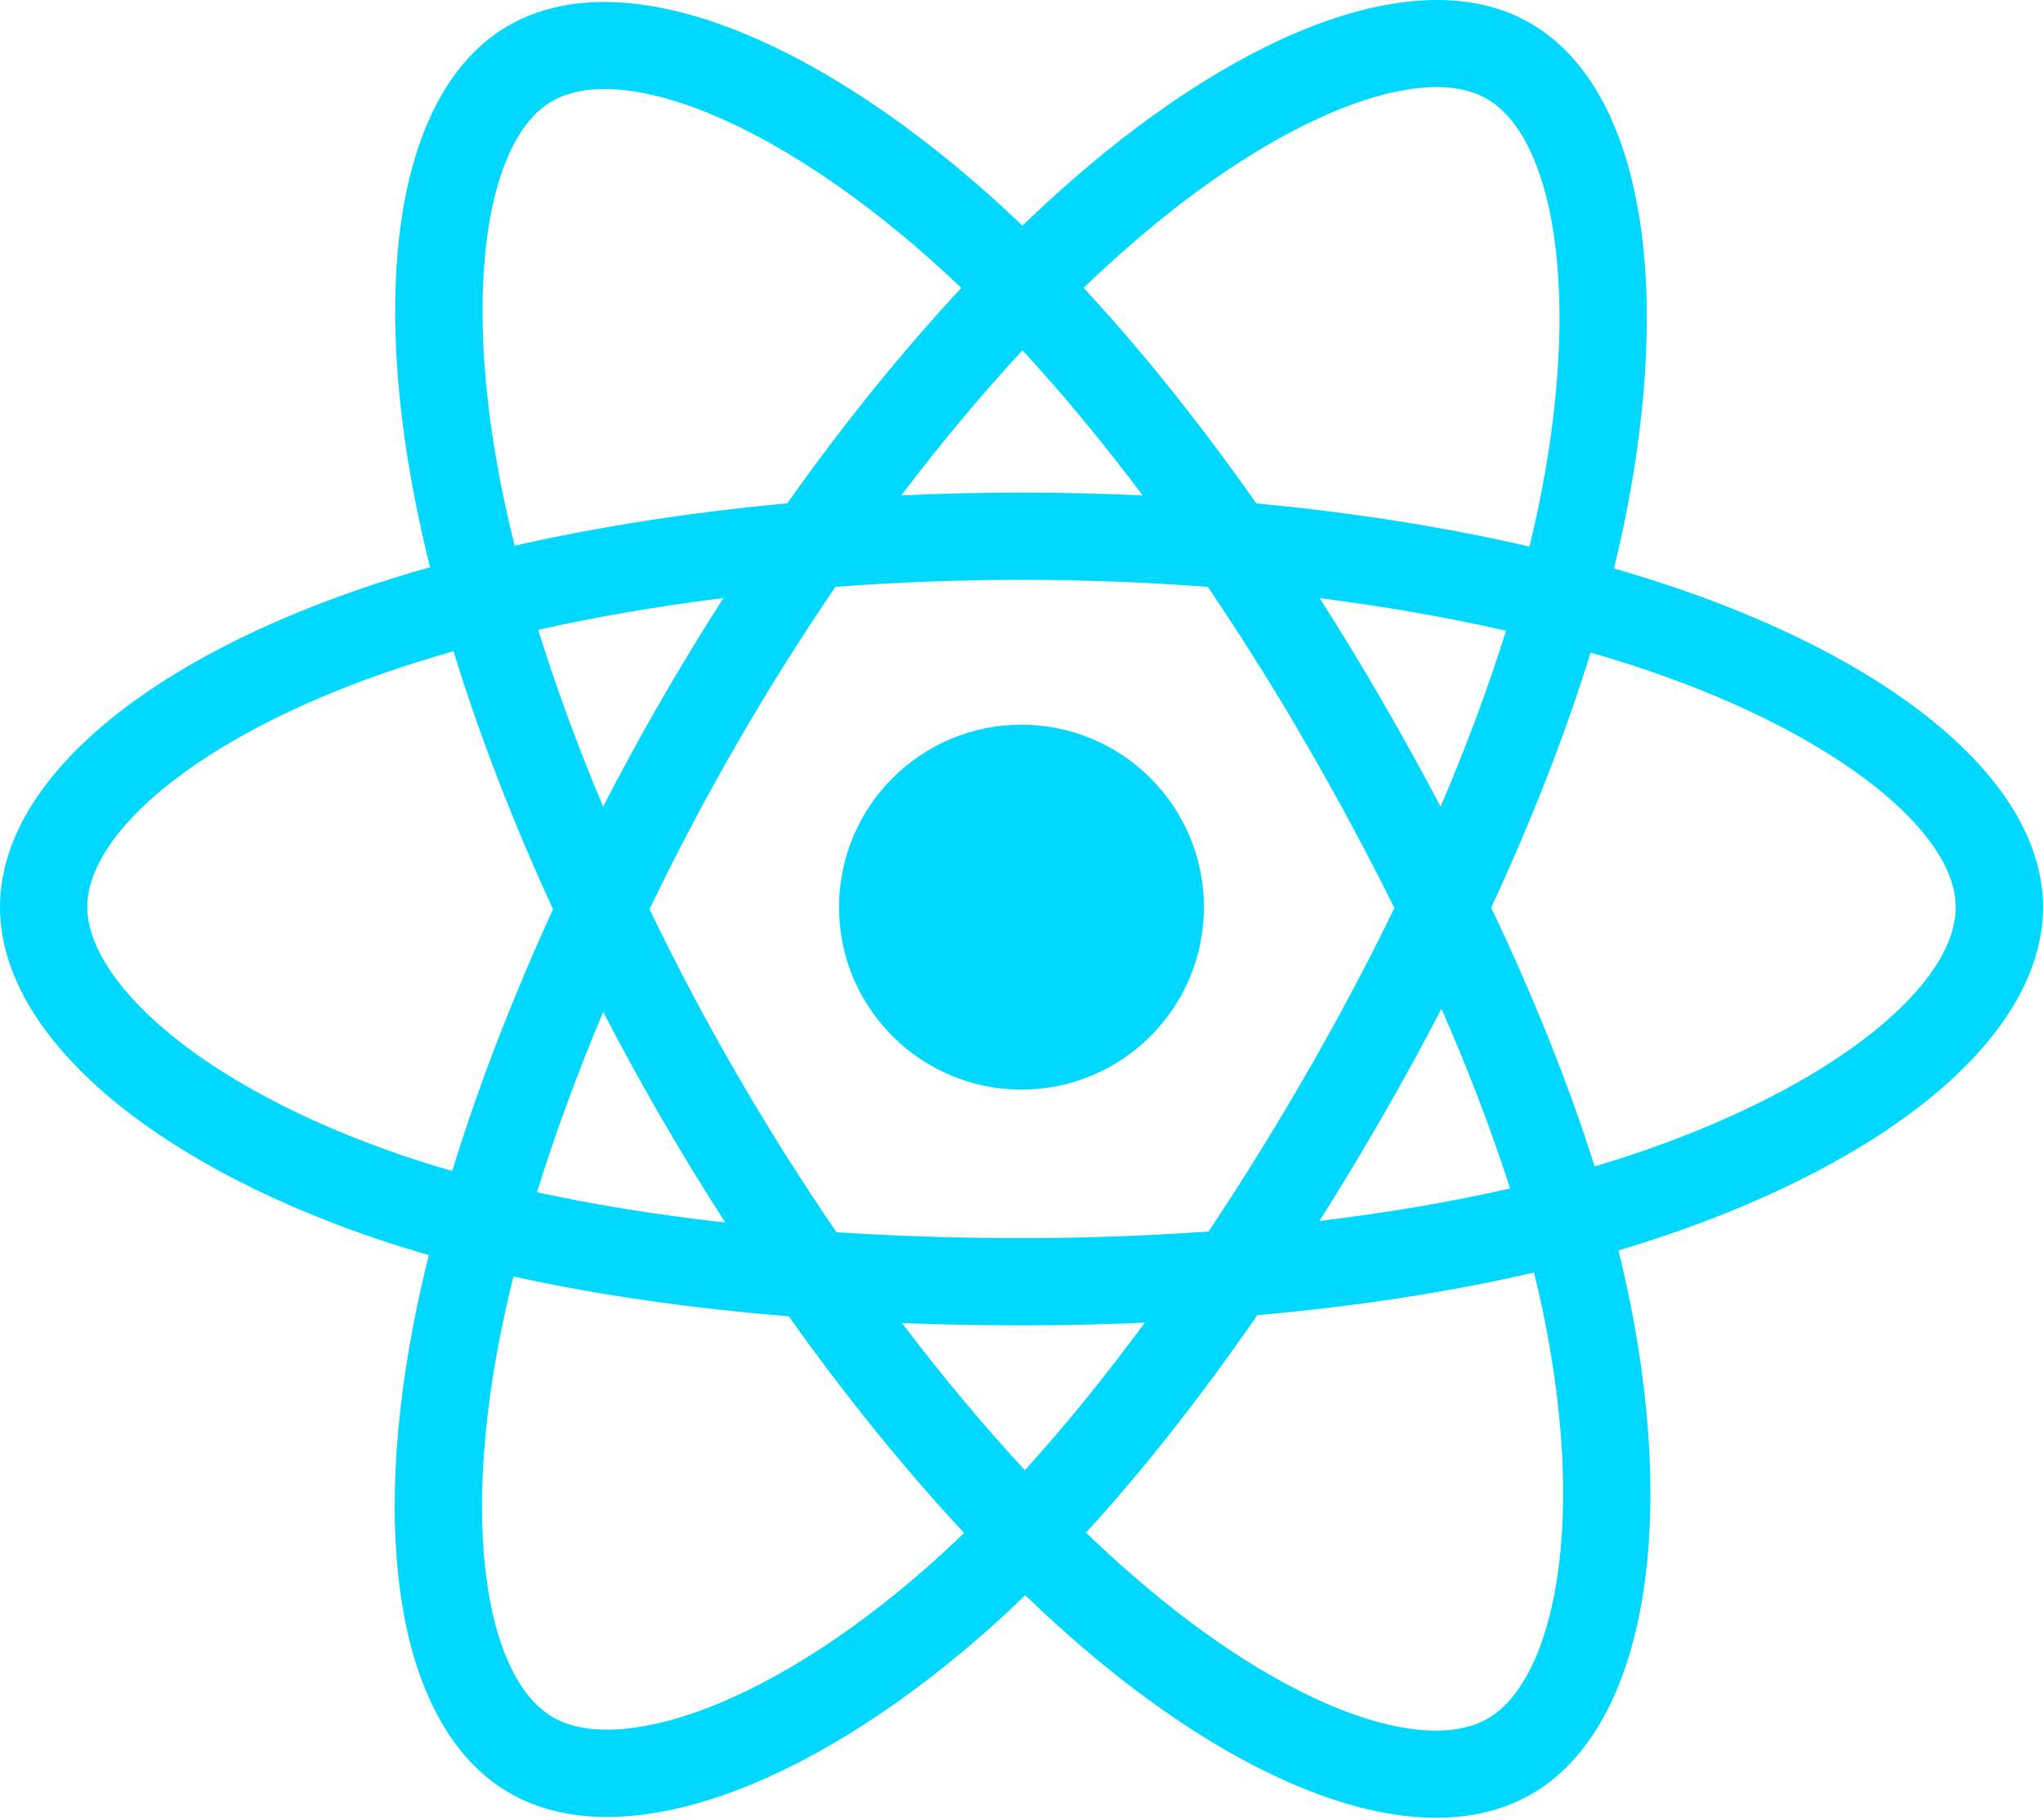
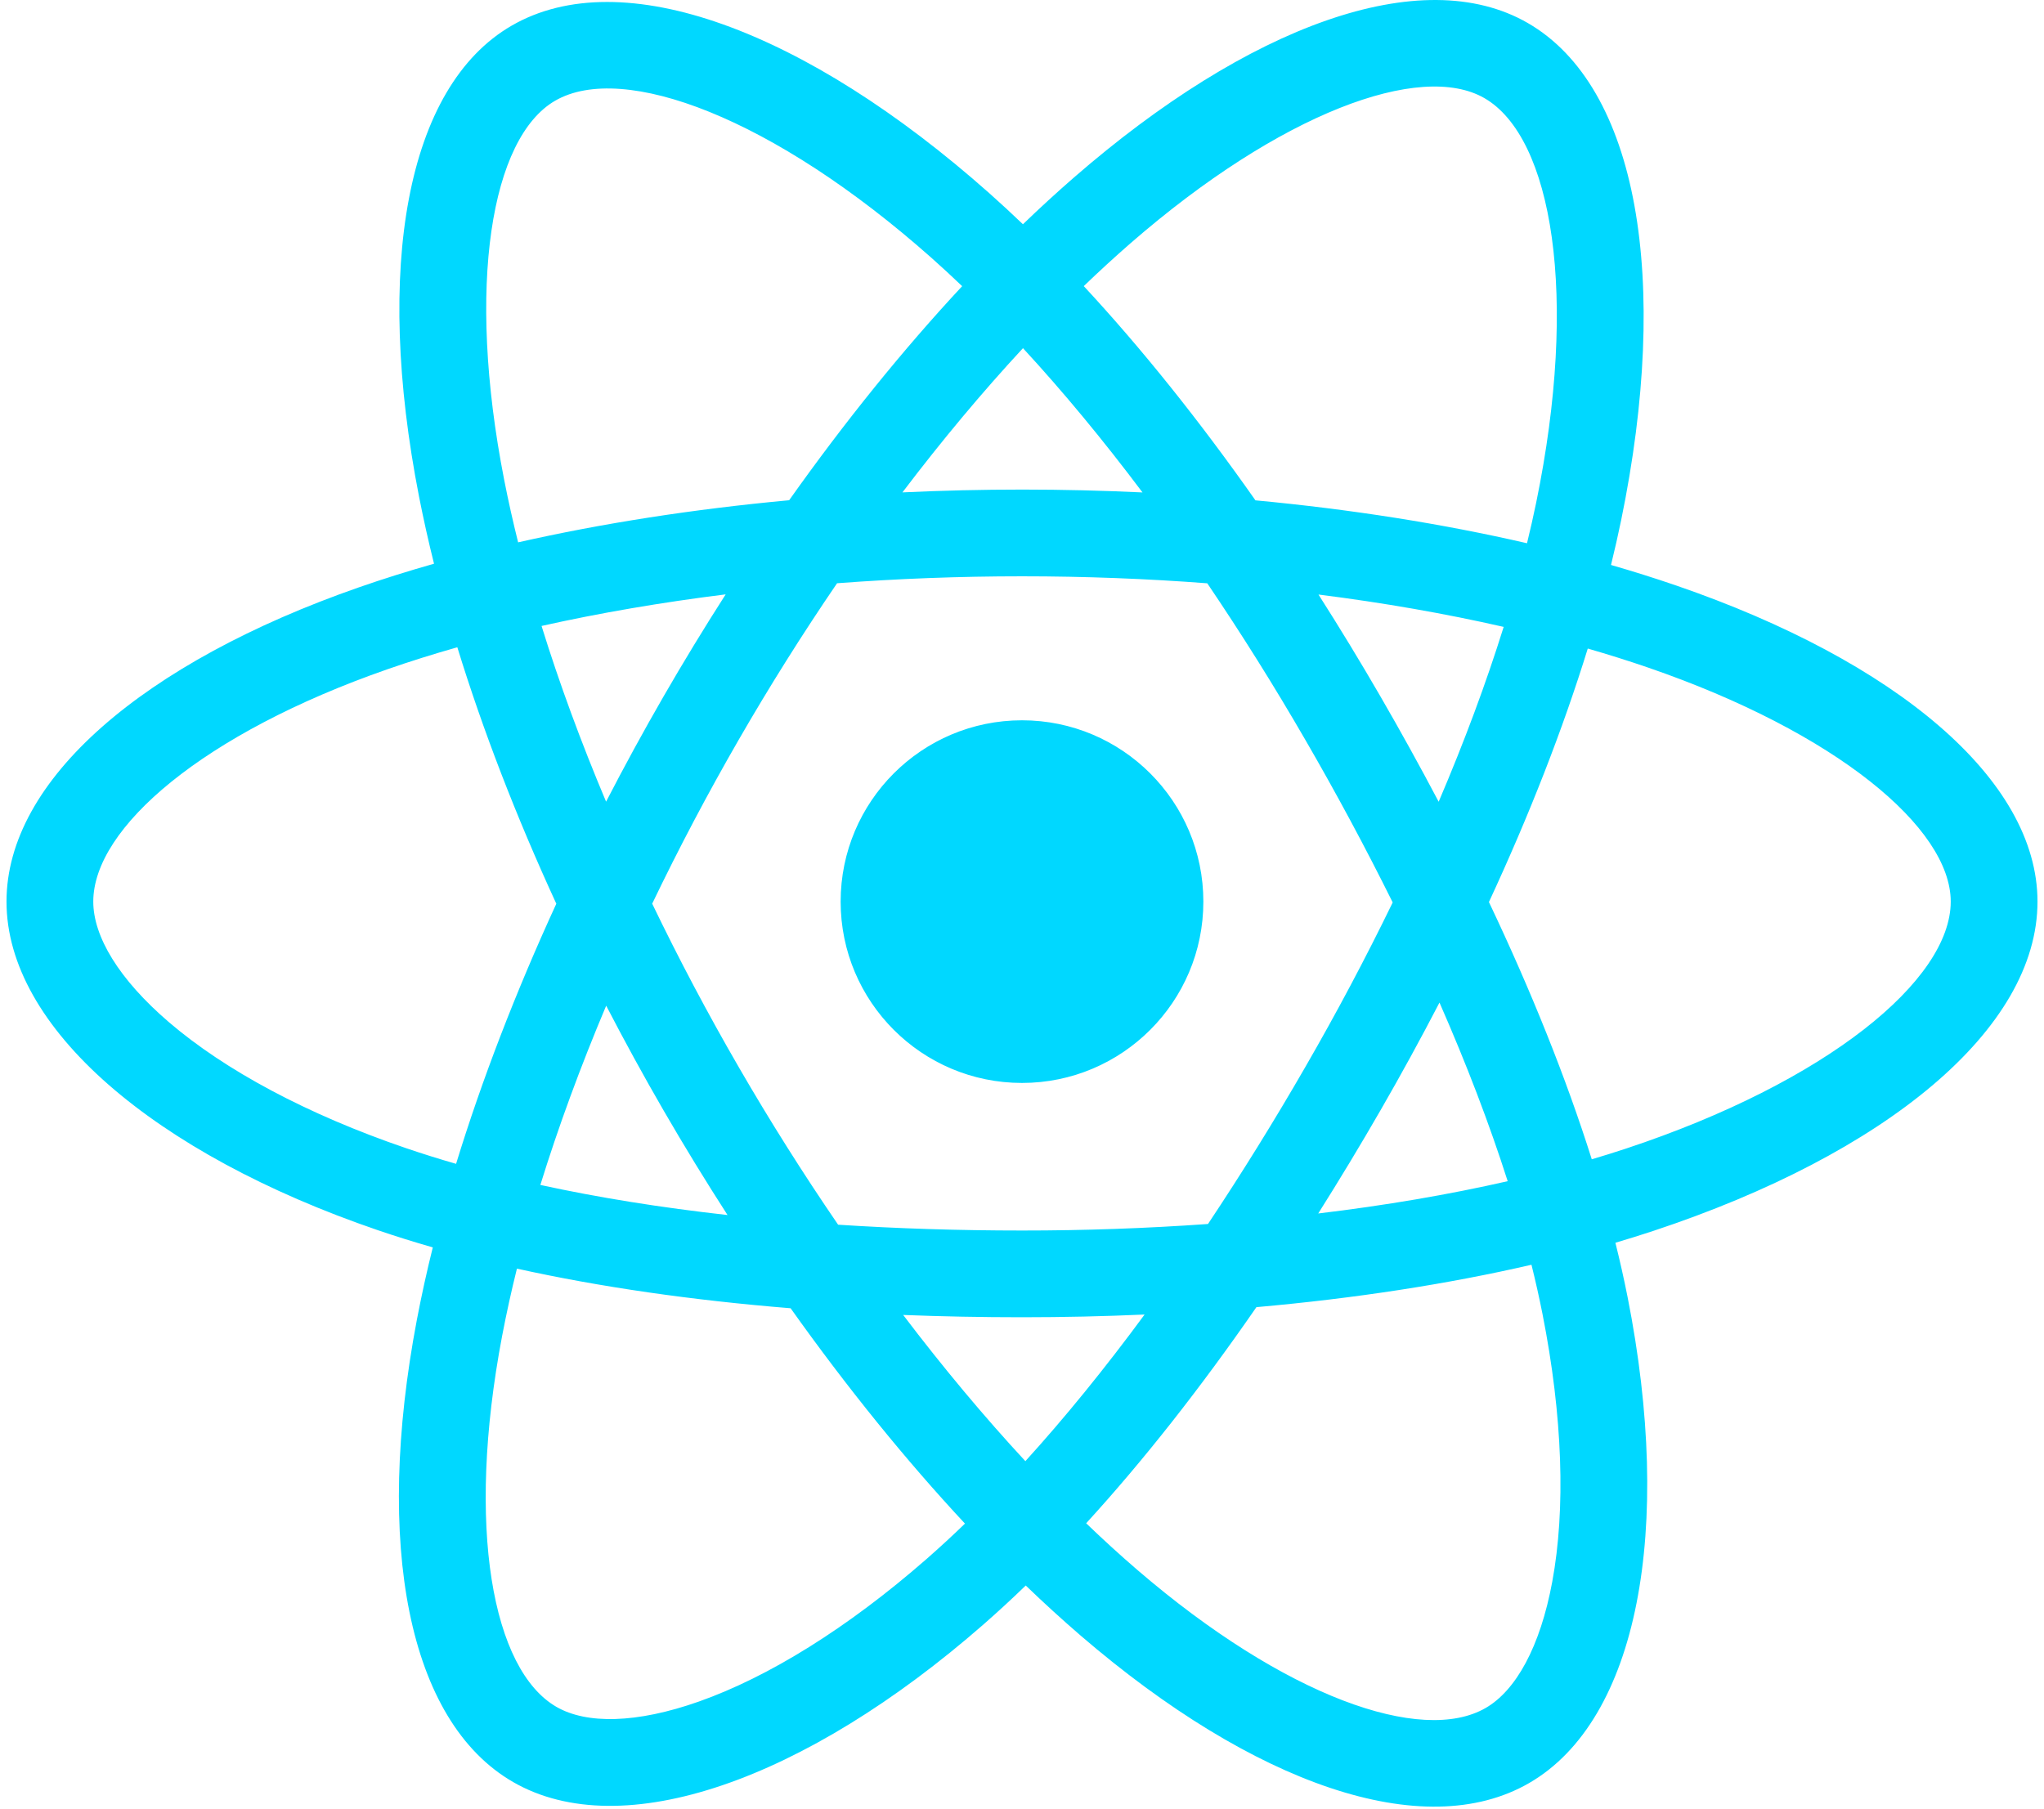
- <svg xmlns="http://www.w3.org/2000/svg" aria-hidden="true" role="img" class="iconify iconify--logos" width="35.93" height="32" preserveAspectRatio="xMidYMid meet" viewBox="0 0 256 228">
-   <path fill="#00D8FF" d="M210.483 73.824a171.49 171.49 0 0 0-8.24-2.597c.465-1.9.893-3.777 1.273-5.621c6.238-30.281 2.16-54.676-11.769-62.708c-13.355-7.7-35.196.329-57.254 19.526a171.23 171.23 0 0 0-6.375 5.848a155.866 155.866 0 0 0-4.241-3.917C100.759 3.829 77.587-4.822 63.673 3.233C50.33 10.957 46.379 33.89 51.995 62.588a170.974 170.974 0 0 0 1.892 8.48c-3.28.932-6.445 1.924-9.474 2.98C17.309 83.498 0 98.307 0 113.668c0 15.865 18.582 31.778 46.812 41.427a145.52 145.52 0 0 0 6.921 2.165a167.467 167.467 0 0 0-2.01 9.138c-5.354 28.2-1.173 50.591 12.134 58.266c13.744 7.926 36.812-.22 59.273-19.855a145.567 145.567 0 0 0 5.342-4.923a168.064 168.064 0 0 0 6.92 6.314c21.758 18.722 43.246 26.282 56.54 18.586c13.731-7.949 18.194-32.003 12.4-61.268a145.016 145.016 0 0 0-1.535-6.842c1.62-.48 3.21-.974 4.76-1.488c29.348-9.723 48.443-25.443 48.443-41.52c0-15.417-17.868-30.326-45.517-39.844Zm-6.365 70.984c-1.4.463-2.836.91-4.3 1.345c-3.24-10.257-7.612-21.163-12.963-32.432c5.106-11 9.31-21.767 12.459-31.957c2.619.758 5.16 1.557 7.61 2.4c23.69 8.156 38.14 20.213 38.14 29.504c0 9.896-15.606 22.743-40.946 31.14Zm-10.514 20.834c2.562 12.94 2.927 24.64 1.23 33.787c-1.524 8.219-4.59 13.698-8.382 15.893c-8.067 4.67-25.32-1.4-43.927-17.412a156.726 156.726 0 0 1-6.437-5.87c7.214-7.889 14.423-17.06 21.459-27.246c12.376-1.098 24.068-2.894 34.671-5.345a134.17 134.17 0 0 1 1.386 6.193ZM87.276 214.515c-7.882 2.783-14.16 2.863-17.955.675c-8.075-4.657-11.432-22.636-6.853-46.752a156.923 156.923 0 0 1 1.869-8.499c10.486 2.32 22.093 3.988 34.498 4.994c7.084 9.967 14.501 19.128 21.976 27.15a134.668 134.668 0 0 1-4.877 4.492c-9.933 8.682-19.886 14.842-28.658 17.94ZM50.35 144.747c-12.483-4.267-22.792-9.812-29.858-15.863c-6.35-5.437-9.555-10.836-9.555-15.216c0-9.322 13.897-21.212 37.076-29.293c2.813-.98 5.757-1.905 8.812-2.773c3.204 10.42 7.406 21.315 12.477 32.332c-5.137 11.18-9.399 22.249-12.634 32.792a134.718 134.718 0 0 1-6.318-1.979Zm12.378-84.26c-4.811-24.587-1.616-43.134 6.425-47.789c8.564-4.958 27.502 2.111 47.463 19.835a144.318 144.318 0 0 1 3.841 3.545c-7.438 7.987-14.787 17.08-21.808 26.988c-12.04 1.116-23.565 2.908-34.161 5.309a160.342 160.342 0 0 1-1.76-7.887Zm110.427 27.268a347.8 347.8 0 0 0-7.785-12.803c8.168 1.033 15.994 2.404 23.343 4.08c-2.206 7.072-4.956 14.465-8.193 22.045a381.151 381.151 0 0 0-7.365-13.322Zm-45.032-43.861c5.044 5.465 10.096 11.566 15.065 18.186a322.04 322.04 0 0 0-30.257-.006c4.974-6.559 10.069-12.652 15.192-18.18ZM82.802 87.83a323.167 323.167 0 0 0-7.227 13.238c-3.184-7.553-5.909-14.98-8.134-22.152c7.304-1.634 15.093-2.97 23.209-3.984a321.524 321.524 0 0 0-7.848 12.897Zm8.081 65.352c-8.385-.936-16.291-2.203-23.593-3.793c2.26-7.3 5.045-14.885 8.298-22.6a321.187 321.187 0 0 0 7.257 13.246c2.594 4.48 5.28 8.868 8.038 13.147Zm37.542 31.03c-5.184-5.592-10.354-11.779-15.403-18.433c4.902.192 9.899.29 14.978.29c5.218 0 10.376-.117 15.453-.343c-4.985 6.774-10.018 12.97-15.028 18.486Zm52.198-57.817c3.422 7.8 6.306 15.345 8.596 22.52c-7.422 1.694-15.436 3.058-23.88 4.071a382.417 382.417 0 0 0 7.859-13.026a347.403 347.403 0 0 0 7.425-13.565Zm-16.898 8.101a358.557 358.557 0 0 1-12.281 19.815a329.4 329.4 0 0 1-23.444.823c-7.967 0-15.716-.248-23.178-.732a310.202 310.202 0 0 1-12.513-19.846h.001a307.41 307.41 0 0 1-10.923-20.627a310.278 310.278 0 0 1 10.89-20.637l-.001.001a307.318 307.318 0 0 1 12.413-19.761c7.613-.576 15.42-.876 23.31-.876H128c7.926 0 15.743.303 23.354.883a329.357 329.357 0 0 1 12.335 19.695a358.489 358.489 0 0 1 11.036 20.54a329.472 329.472 0 0 1-11 20.722Zm22.56-122.124c8.572 4.944 11.906 24.881 6.52 51.026c-.344 1.668-.73 3.367-1.15 5.09c-10.622-2.452-22.155-4.275-34.23-5.408c-7.034-10.017-14.323-19.124-21.64-27.008a160.789 160.789 0 0 1 5.888-5.4c18.9-16.447 36.564-22.941 44.612-18.3ZM128 90.808c12.625 0 22.86 10.235 22.86 22.86s-10.235 22.86-22.86 22.86s-22.86-10.235-22.86-22.86s10.235-22.86 22.86-22.86Z" />
+ <svg xmlns="http://www.w3.org/2000/svg" width="1.13em" height="1em" viewBox="0 0 256 228">
+   <path fill="#00D8FF" d="M210.483 73.824a172 172 0 0 0-8.24-2.597c.465-1.9.893-3.777 1.273-5.621 6.238-30.281 2.16-54.676-11.769-62.708-13.355-7.7-35.196.329-57.254 19.526a171 171 0 0 0-6.375 5.848 156 156 0 0 0-4.241-3.917C100.759 3.829 77.587-4.822 63.673 3.233 50.33 10.957 46.379 33.89 51.995 62.588a171 171 0 0 0 1.892 8.48c-3.28.932-6.445 1.924-9.474 2.98C17.309 83.498 0 98.307 0 113.668c0 15.865 18.582 31.778 46.812 41.427a146 146 0 0 0 6.921 2.165 168 168 0 0 0-2.01 9.138c-5.354 28.2-1.173 50.591 12.134 58.266 13.744 7.926 36.812-.22 59.273-19.855a146 146 0 0 0 5.342-4.923 168 168 0 0 0 6.92 6.314c21.758 18.722 43.246 26.282 56.54 18.586 13.731-7.949 18.194-32.003 12.4-61.268a145 145 0 0 0-1.535-6.842c1.62-.48 3.21-.974 4.76-1.488 29.348-9.723 48.443-25.443 48.443-41.52 0-15.417-17.868-30.326-45.517-39.844m-6.365 70.984q-2.102.694-4.3 1.345c-3.24-10.257-7.612-21.163-12.963-32.432 5.106-11 9.31-21.767 12.459-31.957 2.619.758 5.16 1.557 7.61 2.4 23.69 8.156 38.14 20.213 38.14 29.504 0 9.896-15.606 22.743-40.946 31.14m-10.514 20.834c2.562 12.94 2.927 24.64 1.23 33.787-1.524 8.219-4.59 13.698-8.382 15.893-8.067 4.67-25.32-1.4-43.927-17.412a157 157 0 0 1-6.437-5.87c7.214-7.889 14.423-17.06 21.459-27.246 12.376-1.098 24.068-2.894 34.671-5.345q.785 3.162 1.386 6.193M87.276 214.515c-7.882 2.783-14.16 2.863-17.955.675-8.075-4.657-11.432-22.636-6.853-46.752a157 157 0 0 1 1.869-8.499c10.486 2.32 22.093 3.988 34.498 4.994 7.084 9.967 14.501 19.128 21.976 27.15a135 135 0 0 1-4.877 4.492c-9.933 8.682-19.886 14.842-28.658 17.94M50.35 144.747c-12.483-4.267-22.792-9.812-29.858-15.863-6.35-5.437-9.555-10.836-9.555-15.216 0-9.322 13.897-21.212 37.076-29.293 2.813-.98 5.757-1.905 8.812-2.773 3.204 10.42 7.406 21.315 12.477 32.332-5.137 11.18-9.399 22.249-12.634 32.792a135 135 0 0 1-6.318-1.979m12.378-84.26c-4.811-24.587-1.616-43.134 6.425-47.789 8.564-4.958 27.502 2.111 47.463 19.835a144 144 0 0 1 3.841 3.545c-7.438 7.987-14.787 17.08-21.808 26.988-12.04 1.116-23.565 2.908-34.161 5.309a160 160 0 0 1-1.76-7.887m110.427 27.268a348 348 0 0 0-7.785-12.803c8.168 1.033 15.994 2.404 23.343 4.08-2.206 7.072-4.956 14.465-8.193 22.045a381 381 0 0 0-7.365-13.322m-45.032-43.861c5.044 5.465 10.096 11.566 15.065 18.186a322 322 0 0 0-30.257-.006c4.974-6.559 10.069-12.652 15.192-18.18M82.802 87.83a323 323 0 0 0-7.227 13.238c-3.184-7.553-5.909-14.98-8.134-22.152 7.304-1.634 15.093-2.97 23.209-3.984a322 322 0 0 0-7.848 12.897m8.081 65.352c-8.385-.936-16.291-2.203-23.593-3.793 2.26-7.3 5.045-14.885 8.298-22.6a321 321 0 0 0 7.257 13.246c2.594 4.48 5.28 8.868 8.038 13.147m37.542 31.03c-5.184-5.592-10.354-11.779-15.403-18.433 4.902.192 9.899.29 14.978.29 5.218 0 10.376-.117 15.453-.343-4.985 6.774-10.018 12.97-15.028 18.486m52.198-57.817c3.422 7.8 6.306 15.345 8.596 22.52-7.422 1.694-15.436 3.058-23.88 4.071a382 382 0 0 0 7.859-13.026 347 347 0 0 0 7.425-13.565m-16.898 8.101a359 359 0 0 1-12.281 19.815 329 329 0 0 1-23.444.823c-7.967 0-15.716-.248-23.178-.732a310 310 0 0 1-12.513-19.846h.001a307 307 0 0 1-10.923-20.627 310 310 0 0 1 10.89-20.637l-.001.001a307 307 0 0 1 12.413-19.761c7.613-.576 15.42-.876 23.31-.876H128c7.926 0 15.743.303 23.354.883a329 329 0 0 1 12.335 19.695 359 359 0 0 1 11.036 20.54 330 330 0 0 1-11 20.722m22.56-122.124c8.572 4.944 11.906 24.881 6.52 51.026q-.518 2.504-1.15 5.09c-10.622-2.452-22.155-4.275-34.23-5.408-7.034-10.017-14.323-19.124-21.64-27.008a161 161 0 0 1 5.888-5.4c18.9-16.447 36.564-22.941 44.612-18.3M128 90.808c12.625 0 22.86 10.235 22.86 22.86s-10.235 22.86-22.86 22.86-22.86-10.235-22.86-22.86 10.235-22.86 22.86-22.86" />
</svg>
